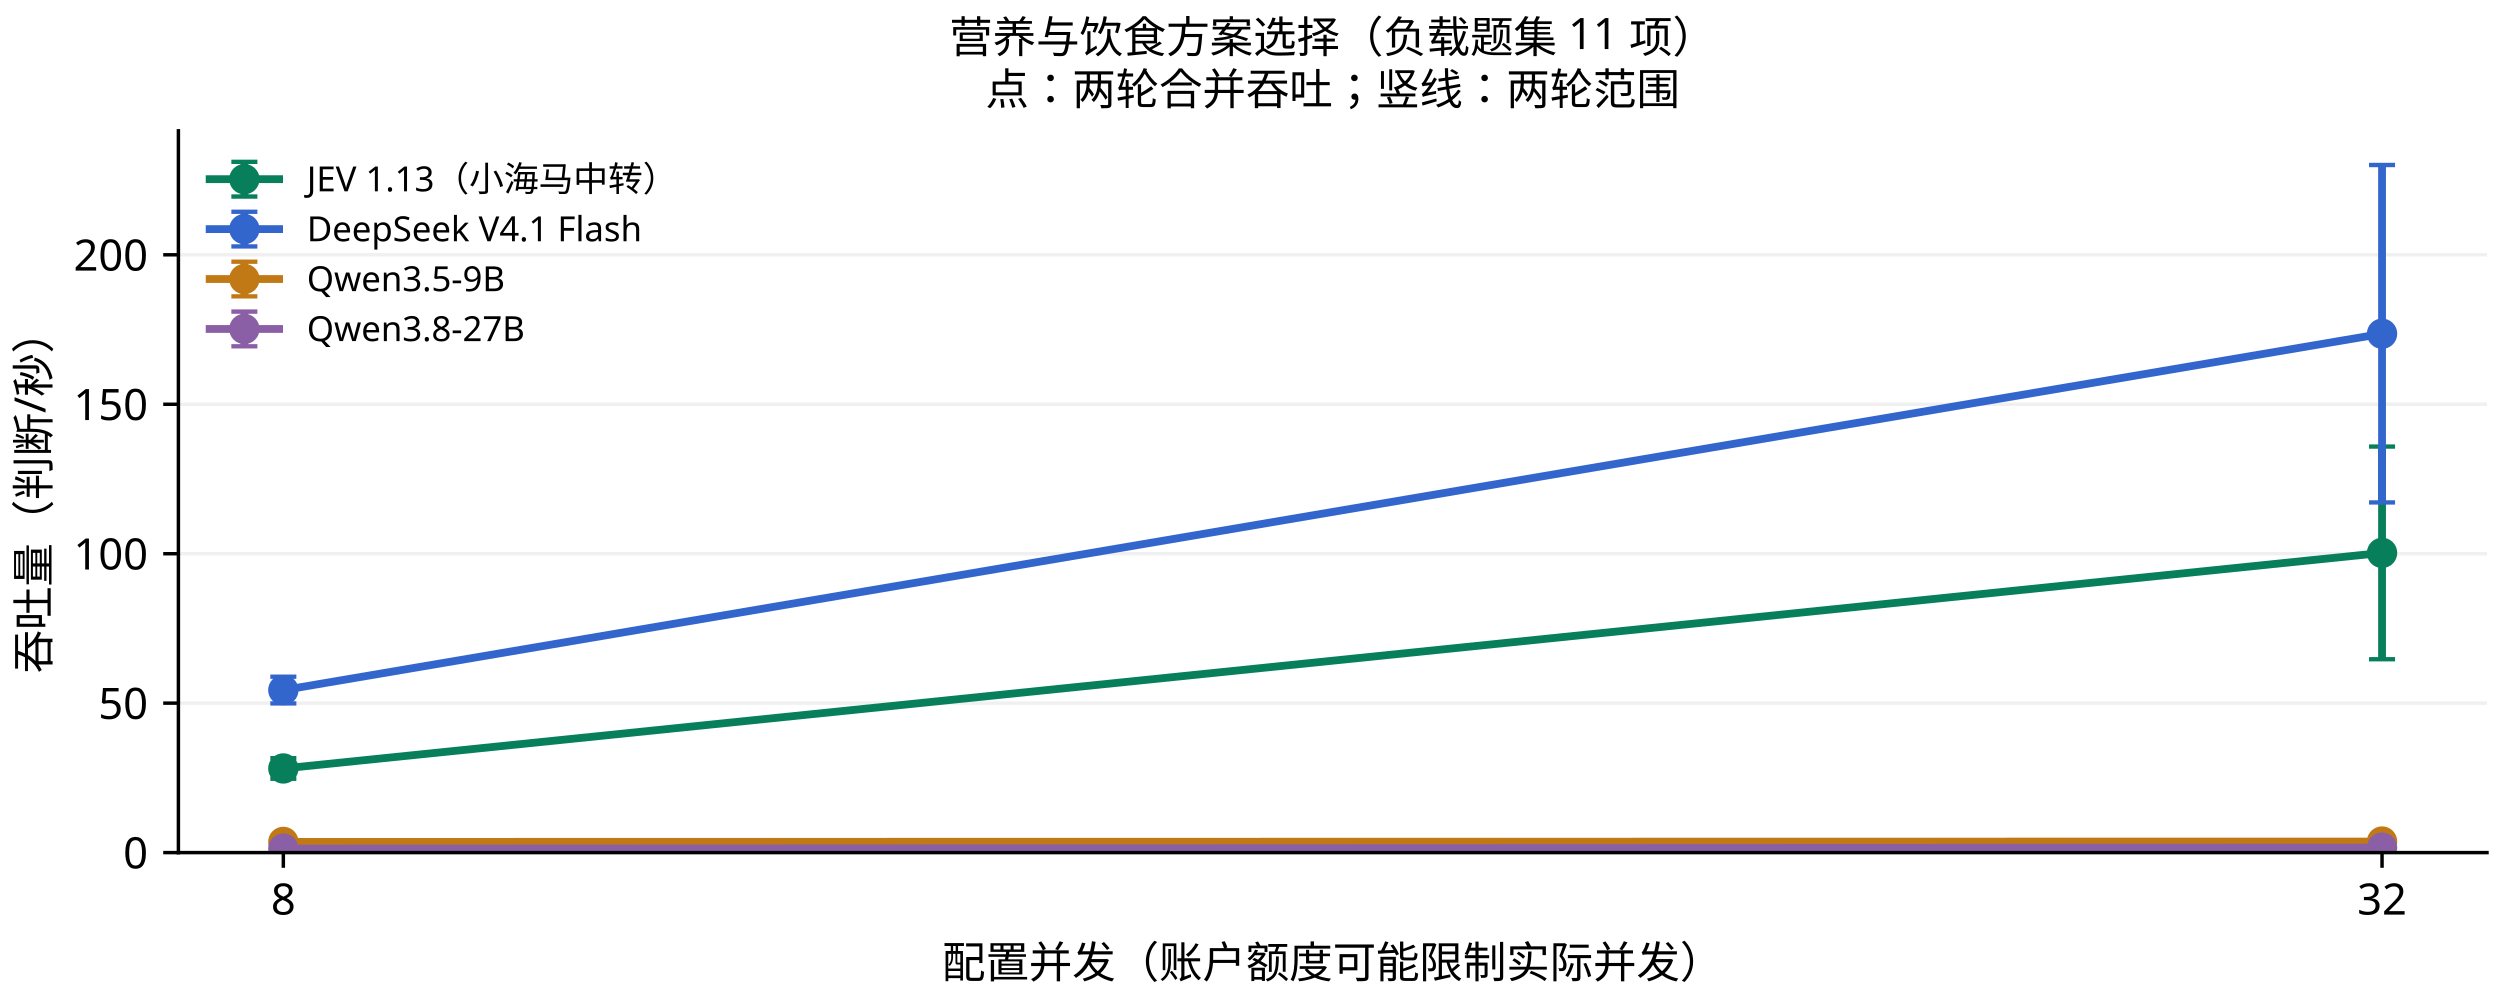
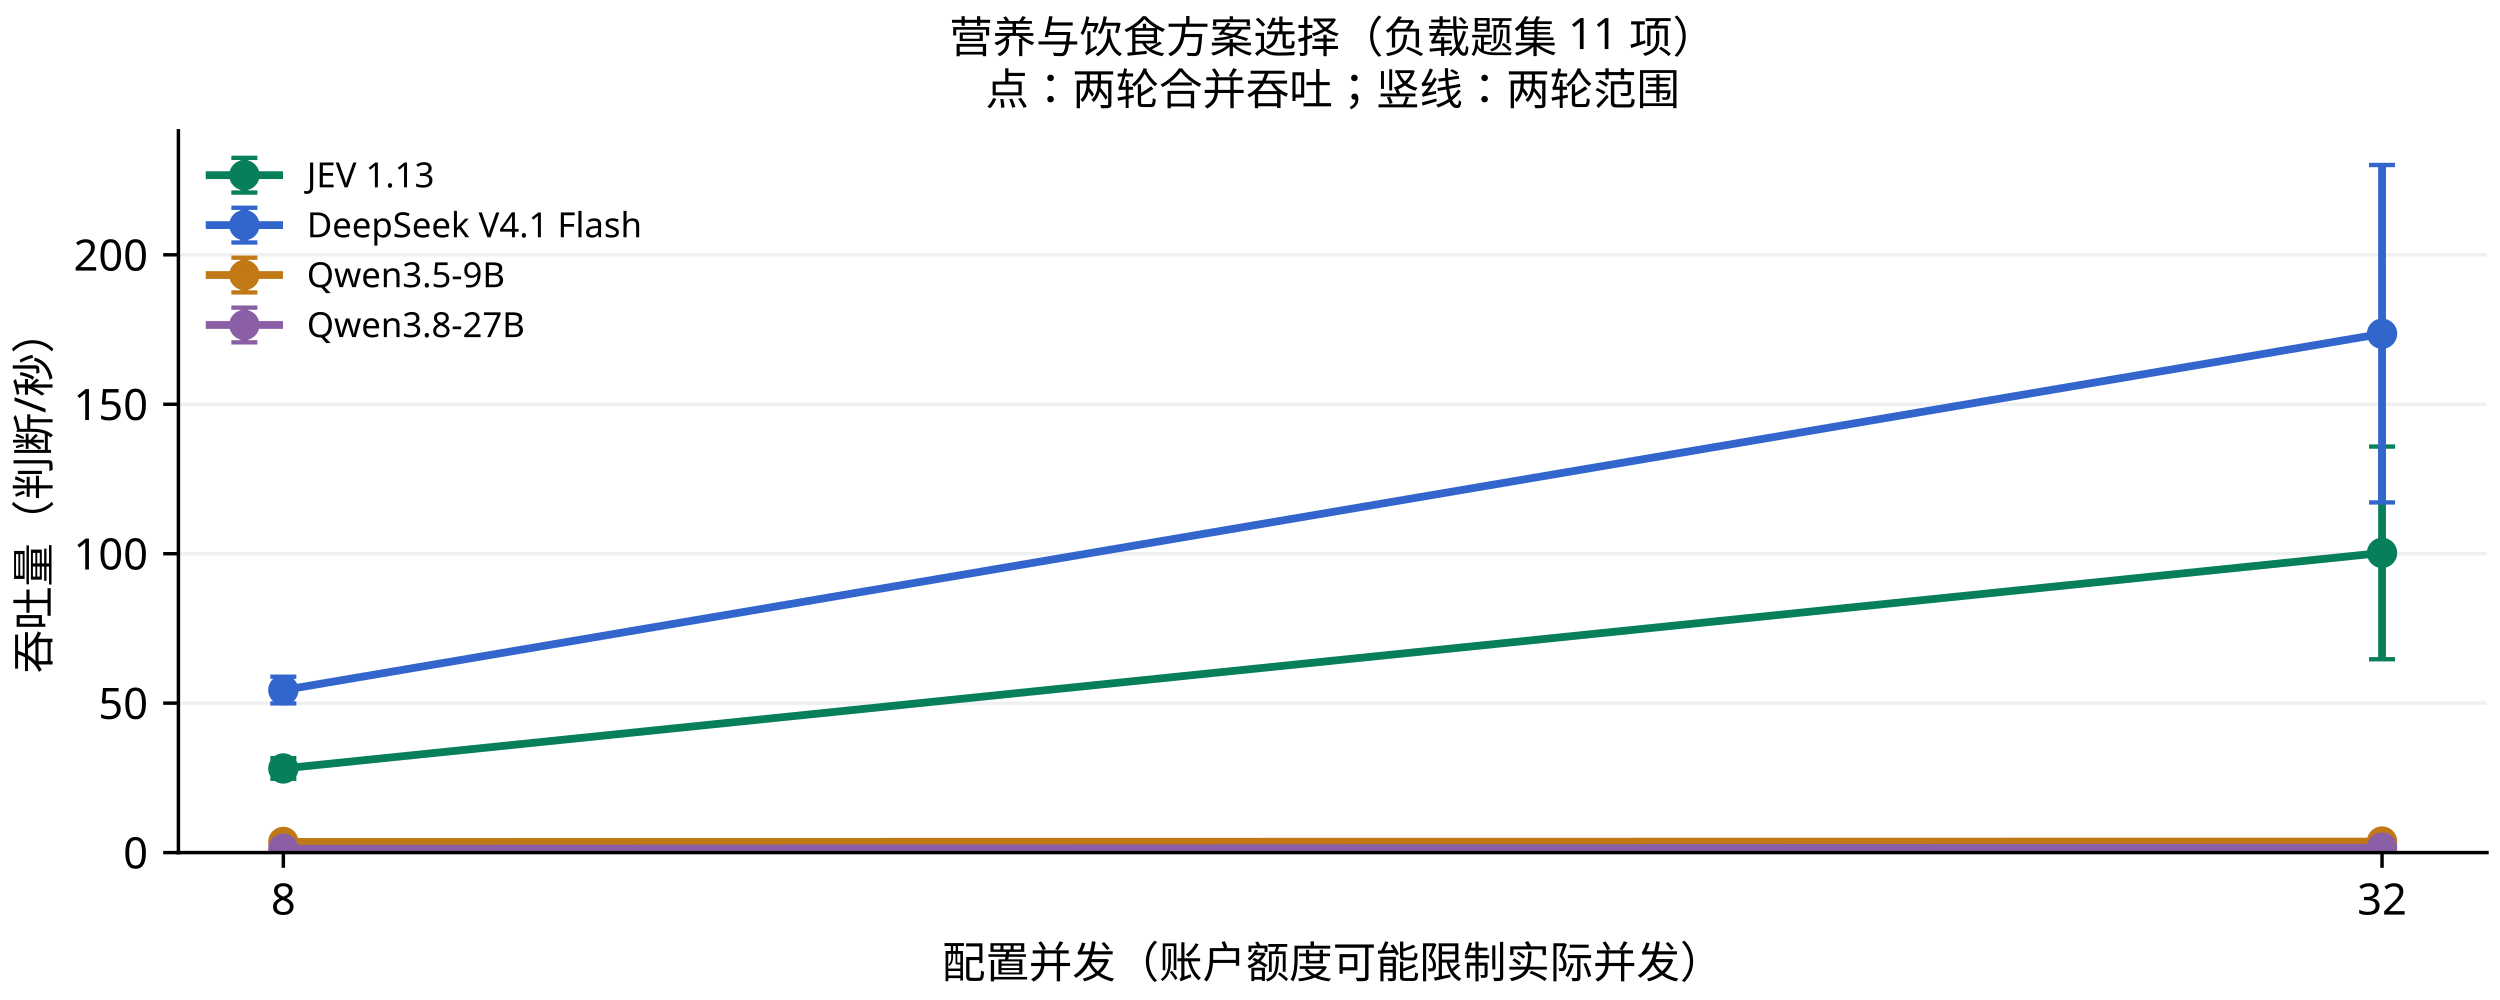
<svg xmlns="http://www.w3.org/2000/svg" xmlns:xlink="http://www.w3.org/1999/xlink" width="576pt" height="230.4pt" viewBox="0 0 576 230.4" version="1.1">
  <defs>
    <style type="text/css">*{stroke-linejoin: round; stroke-linecap: butt}</style>
  </defs>
  <g id="figure_1">
    <g id="patch_1">
      <path d="M 0 230.4 L 576 230.4 L 576 0 L 0 0 z " style="fill: #ffffff" />
    </g>
    <g id="axes_1">
      <g id="patch_2">
        <path d="M 41.103 196.439 L 573 196.439 L 573 30.139 L 41.103 30.139 z " style="fill: #ffffff" />
      </g>
      <g id="matplotlib.axis_1">
        <g id="xtick_1">
          <g id="line2d_1">
            <defs>
-               <path id="m8616c3c7c5" d="M 0 0 L 0 3.5 " style="stroke: #000000; stroke-width: 0.8" />
+               <path id="m007b84c2e1" d="M 0 0 L 0 3.5 " style="stroke: #000000; stroke-width: 0.8" />
            </defs>
            <g>
-               <use xlink:href="#m8616c3c7c5" x="65.28" y="196.439" style="stroke: #000000; stroke-width: 0.8" />
+               <use xlink:href="#m007b84c2e1" x="65.28" y="196.439" style="stroke: #000000; stroke-width: 0.8" />
            </g>
          </g>
          <g id="text_1">
            <text style="font-size: 10px; font-family: 'Arial Unicode MS'; text-anchor: middle" x="65.28" y="210.719" transform="rotate(-0 65.28047 210.7189)">8</text>
          </g>
        </g>
        <g id="xtick_2">
          <g id="line2d_2">
            <g>
-               <use xlink:href="#m8616c3c7c5" x="548.823" y="196.439" style="stroke: #000000; stroke-width: 0.8" />
+               <use xlink:href="#m007b84c2e1" x="548.823" y="196.439" style="stroke: #000000; stroke-width: 0.8" />
            </g>
          </g>
          <g id="text_2">
            <text style="font-size: 10px; font-family: 'Arial Unicode MS'; text-anchor: middle" x="548.823" y="210.719" transform="rotate(-0 548.8227 210.7189)">32</text>
          </g>
        </g>
        <g id="text_3">
          <text style="font-size: 10px; font-family: 'Arial Unicode MS'; text-anchor: middle" x="307.052" y="225.3" transform="rotate(-0 307.0516 225.2998)">配置并发（账户额度可能限制实际并发）</text>
        </g>
      </g>
      <g id="matplotlib.axis_2">
        <g id="ytick_1">
          <g id="line2d_3">
-             <path d="M 41.103 196.439 L 573 196.439 " clip-path="url(#p743c0729a3)" style="fill: none; stroke: #b0b0b0; stroke-opacity: 0.18; stroke-width: 0.8; stroke-linecap: square" />
+             <path d="M 41.103 196.439 L 573 196.439 " clip-path="url(#pa86a36ea9b)" style="fill: none; stroke: #b0b0b0; stroke-opacity: 0.18; stroke-width: 0.8; stroke-linecap: square" />
          </g>
          <g id="line2d_4">
            <defs>
-               <path id="m2d1db69538" d="M 0 0 L -3.5 0 " style="stroke: #000000; stroke-width: 0.8" />
+               <path id="mcd9d02ff5e" d="M 0 0 L -3.5 0 " style="stroke: #000000; stroke-width: 0.8" />
            </defs>
            <g>
-               <use xlink:href="#m2d1db69538" x="41.103" y="196.439" style="stroke: #000000; stroke-width: 0.8" />
+               <use xlink:href="#mcd9d02ff5e" x="41.103" y="196.439" style="stroke: #000000; stroke-width: 0.8" />
            </g>
          </g>
          <g id="text_4">
            <text style="font-size: 10px; font-family: 'Arial Unicode MS'; text-anchor: end" x="34.103" y="200.079" transform="rotate(-0 34.10336 200.0788)">0</text>
          </g>
        </g>
        <g id="ytick_2">
          <g id="line2d_5">
-             <path d="M 41.103 162.007 L 573 162.007 " clip-path="url(#p743c0729a3)" style="fill: none; stroke: #b0b0b0; stroke-opacity: 0.18; stroke-width: 0.8; stroke-linecap: square" />
+             <path d="M 41.103 162.007 L 573 162.007 " clip-path="url(#pa86a36ea9b)" style="fill: none; stroke: #b0b0b0; stroke-opacity: 0.18; stroke-width: 0.8; stroke-linecap: square" />
          </g>
          <g id="line2d_6">
            <g>
-               <use xlink:href="#m2d1db69538" x="41.103" y="162.007" style="stroke: #000000; stroke-width: 0.8" />
+               <use xlink:href="#mcd9d02ff5e" x="41.103" y="162.007" style="stroke: #000000; stroke-width: 0.8" />
            </g>
          </g>
          <g id="text_5">
            <text style="font-size: 10px; font-family: 'Arial Unicode MS'; text-anchor: end" x="34.103" y="165.647" transform="rotate(-0 34.10336 165.6467)">50</text>
          </g>
        </g>
        <g id="ytick_3">
          <g id="line2d_7">
-             <path d="M 41.103 127.575 L 573 127.575 " clip-path="url(#p743c0729a3)" style="fill: none; stroke: #b0b0b0; stroke-opacity: 0.18; stroke-width: 0.8; stroke-linecap: square" />
+             <path d="M 41.103 127.575 L 573 127.575 " clip-path="url(#pa86a36ea9b)" style="fill: none; stroke: #b0b0b0; stroke-opacity: 0.18; stroke-width: 0.8; stroke-linecap: square" />
          </g>
          <g id="line2d_8">
            <g>
-               <use xlink:href="#m2d1db69538" x="41.103" y="127.575" style="stroke: #000000; stroke-width: 0.8" />
+               <use xlink:href="#mcd9d02ff5e" x="41.103" y="127.575" style="stroke: #000000; stroke-width: 0.8" />
            </g>
          </g>
          <g id="text_6">
            <text style="font-size: 10px; font-family: 'Arial Unicode MS'; text-anchor: end" x="34.103" y="131.215" transform="rotate(-0 34.10336 131.2147)">100</text>
          </g>
        </g>
        <g id="ytick_4">
          <g id="line2d_9">
-             <path d="M 41.103 93.142 L 573 93.142 " clip-path="url(#p743c0729a3)" style="fill: none; stroke: #b0b0b0; stroke-opacity: 0.18; stroke-width: 0.8; stroke-linecap: square" />
+             <path d="M 41.103 93.142 L 573 93.142 " clip-path="url(#pa86a36ea9b)" style="fill: none; stroke: #b0b0b0; stroke-opacity: 0.18; stroke-width: 0.8; stroke-linecap: square" />
          </g>
          <g id="line2d_10">
            <g>
-               <use xlink:href="#m2d1db69538" x="41.103" y="93.142" style="stroke: #000000; stroke-width: 0.8" />
+               <use xlink:href="#mcd9d02ff5e" x="41.103" y="93.142" style="stroke: #000000; stroke-width: 0.8" />
            </g>
          </g>
          <g id="text_7">
            <text style="font-size: 10px; font-family: 'Arial Unicode MS'; text-anchor: end" x="34.103" y="96.783" transform="rotate(-0 34.10336 96.78262)">150</text>
          </g>
        </g>
        <g id="ytick_5">
          <g id="line2d_11">
-             <path d="M 41.103 58.71 L 573 58.71 " clip-path="url(#p743c0729a3)" style="fill: none; stroke: #b0b0b0; stroke-opacity: 0.18; stroke-width: 0.8; stroke-linecap: square" />
+             <path d="M 41.103 58.71 L 573 58.71 " clip-path="url(#pa86a36ea9b)" style="fill: none; stroke: #b0b0b0; stroke-opacity: 0.18; stroke-width: 0.8; stroke-linecap: square" />
          </g>
          <g id="line2d_12">
            <g>
-               <use xlink:href="#m2d1db69538" x="41.103" y="58.71" style="stroke: #000000; stroke-width: 0.8" />
+               <use xlink:href="#mcd9d02ff5e" x="41.103" y="58.71" style="stroke: #000000; stroke-width: 0.8" />
            </g>
          </g>
          <g id="text_8">
            <text style="font-size: 10px; font-family: 'Arial Unicode MS'; text-anchor: end" x="34.103" y="62.351" transform="rotate(-0 34.10336 62.35057)">200</text>
          </g>
        </g>
        <g id="text_9">
          <text style="font-size: 10px; font-family: 'Arial Unicode MS'; text-anchor: middle" x="11.321" y="113.289" transform="rotate(-90 11.32055 113.2887)">吞吐量（判断/秒）</text>
        </g>
      </g>
      <g id="LineCollection_1">
-         <path d="M 65.28 179.429 L 65.28 174.678 " clip-path="url(#p743c0729a3)" style="fill: none; stroke: #087f5b; stroke-width: 1.8" />
-         <path d="M 548.823 151.884 L 548.823 102.887 " clip-path="url(#p743c0729a3)" style="fill: none; stroke: #087f5b; stroke-width: 1.8" />
+         <path d="M 65.28 179.429 L 65.28 174.678 " clip-path="url(#pa86a36ea9b)" style="fill: none; stroke: #087f5b; stroke-width: 1.8" />
+         <path d="M 548.823 151.884 L 548.823 102.887 " clip-path="url(#pa86a36ea9b)" style="fill: none; stroke: #087f5b; stroke-width: 1.8" />
      </g>
      <g id="line2d_13">
        <defs>
-           <path id="m72b08a9f8a" d="M 3 0 L -3 -0 " style="stroke: #087f5b" />
-         </defs>
-         <g clip-path="url(#p743c0729a3)">
-           <use xlink:href="#m72b08a9f8a" x="65.28" y="179.429" style="fill: #087f5b; stroke: #087f5b" />
-           <use xlink:href="#m72b08a9f8a" x="548.823" y="151.884" style="fill: #087f5b; stroke: #087f5b" />
+           <path id="mb35d6cfde1" d="M 3 0 L -3 -0 " style="stroke: #087f5b" />
+         </defs>
+         <g clip-path="url(#pa86a36ea9b)">
+           <use xlink:href="#mb35d6cfde1" x="65.28" y="179.429" style="fill: #087f5b; stroke: #087f5b" />
+           <use xlink:href="#mb35d6cfde1" x="548.823" y="151.884" style="fill: #087f5b; stroke: #087f5b" />
        </g>
      </g>
      <g id="line2d_14">
-         <g clip-path="url(#p743c0729a3)">
-           <use xlink:href="#m72b08a9f8a" x="65.28" y="174.678" style="fill: #087f5b; stroke: #087f5b" />
-           <use xlink:href="#m72b08a9f8a" x="548.823" y="102.887" style="fill: #087f5b; stroke: #087f5b" />
+         <g clip-path="url(#pa86a36ea9b)">
+           <use xlink:href="#mb35d6cfde1" x="65.28" y="174.678" style="fill: #087f5b; stroke: #087f5b" />
+           <use xlink:href="#mb35d6cfde1" x="548.823" y="102.887" style="fill: #087f5b; stroke: #087f5b" />
        </g>
      </g>
      <g id="LineCollection_2">
-         <path d="M 65.28 162.075 L 65.28 155.912 " clip-path="url(#p743c0729a3)" style="fill: none; stroke: #3366cc; stroke-width: 1.8" />
-         <path d="M 548.823 115.764 L 548.823 38.017 " clip-path="url(#p743c0729a3)" style="fill: none; stroke: #3366cc; stroke-width: 1.8" />
+         <path d="M 65.28 162.075 L 65.28 155.912 " clip-path="url(#pa86a36ea9b)" style="fill: none; stroke: #3366cc; stroke-width: 1.8" />
+         <path d="M 548.823 115.764 L 548.823 38.017 " clip-path="url(#pa86a36ea9b)" style="fill: none; stroke: #3366cc; stroke-width: 1.8" />
      </g>
      <g id="line2d_15">
        <defs>
-           <path id="m3bf84e6c68" d="M 3 0 L -3 -0 " style="stroke: #3366cc" />
-         </defs>
-         <g clip-path="url(#p743c0729a3)">
-           <use xlink:href="#m3bf84e6c68" x="65.28" y="162.075" style="fill: #3366cc; stroke: #3366cc" />
-           <use xlink:href="#m3bf84e6c68" x="548.823" y="115.764" style="fill: #3366cc; stroke: #3366cc" />
+           <path id="m9c96216c51" d="M 3 0 L -3 -0 " style="stroke: #3366cc" />
+         </defs>
+         <g clip-path="url(#pa86a36ea9b)">
+           <use xlink:href="#m9c96216c51" x="65.28" y="162.075" style="fill: #3366cc; stroke: #3366cc" />
+           <use xlink:href="#m9c96216c51" x="548.823" y="115.764" style="fill: #3366cc; stroke: #3366cc" />
        </g>
      </g>
      <g id="line2d_16">
-         <g clip-path="url(#p743c0729a3)">
-           <use xlink:href="#m3bf84e6c68" x="65.28" y="155.912" style="fill: #3366cc; stroke: #3366cc" />
-           <use xlink:href="#m3bf84e6c68" x="548.823" y="38.017" style="fill: #3366cc; stroke: #3366cc" />
+         <g clip-path="url(#pa86a36ea9b)">
+           <use xlink:href="#m9c96216c51" x="65.28" y="155.912" style="fill: #3366cc; stroke: #3366cc" />
+           <use xlink:href="#m9c96216c51" x="548.823" y="38.017" style="fill: #3366cc; stroke: #3366cc" />
        </g>
      </g>
      <g id="LineCollection_3">
-         <path d="M 65.28 194.063 L 65.28 193.891 " clip-path="url(#p743c0729a3)" style="fill: none; stroke: #c07914; stroke-width: 1.8" />
-         <path d="M 548.823 193.891 L 548.823 193.891 " clip-path="url(#p743c0729a3)" style="fill: none; stroke: #c07914; stroke-width: 1.8" />
+         <path d="M 65.28 194.063 L 65.28 193.891 " clip-path="url(#pa86a36ea9b)" style="fill: none; stroke: #c07914; stroke-width: 1.8" />
+         <path d="M 548.823 193.891 L 548.823 193.891 " clip-path="url(#pa86a36ea9b)" style="fill: none; stroke: #c07914; stroke-width: 1.8" />
      </g>
      <g id="line2d_17">
        <defs>
-           <path id="mc51291a654" d="M 3 0 L -3 -0 " style="stroke: #c07914" />
-         </defs>
-         <g clip-path="url(#p743c0729a3)">
-           <use xlink:href="#mc51291a654" x="65.28" y="194.063" style="fill: #c07914; stroke: #c07914" />
-           <use xlink:href="#mc51291a654" x="548.823" y="193.891" style="fill: #c07914; stroke: #c07914" />
+           <path id="m5a6247e4f2" d="M 3 0 L -3 -0 " style="stroke: #c07914" />
+         </defs>
+         <g clip-path="url(#pa86a36ea9b)">
+           <use xlink:href="#m5a6247e4f2" x="65.28" y="194.063" style="fill: #c07914; stroke: #c07914" />
+           <use xlink:href="#m5a6247e4f2" x="548.823" y="193.891" style="fill: #c07914; stroke: #c07914" />
        </g>
      </g>
      <g id="line2d_18">
-         <g clip-path="url(#p743c0729a3)">
-           <use xlink:href="#mc51291a654" x="65.28" y="193.891" style="fill: #c07914; stroke: #c07914" />
-           <use xlink:href="#mc51291a654" x="548.823" y="193.891" style="fill: #c07914; stroke: #c07914" />
+         <g clip-path="url(#pa86a36ea9b)">
+           <use xlink:href="#m5a6247e4f2" x="65.28" y="193.891" style="fill: #c07914; stroke: #c07914" />
+           <use xlink:href="#m5a6247e4f2" x="548.823" y="193.891" style="fill: #c07914; stroke: #c07914" />
        </g>
      </g>
      <g id="LineCollection_4">
-         <path d="M 65.28 195.578 L 65.28 195.475 " clip-path="url(#p743c0729a3)" style="fill: none; stroke: #8b5fa6; stroke-width: 1.8" />
-         <path d="M 548.823 195.406 L 548.823 195.199 " clip-path="url(#p743c0729a3)" style="fill: none; stroke: #8b5fa6; stroke-width: 1.8" />
+         <path d="M 65.28 195.578 L 65.28 195.475 " clip-path="url(#pa86a36ea9b)" style="fill: none; stroke: #8b5fa6; stroke-width: 1.8" />
+         <path d="M 548.823 195.406 L 548.823 195.199 " clip-path="url(#pa86a36ea9b)" style="fill: none; stroke: #8b5fa6; stroke-width: 1.8" />
      </g>
      <g id="line2d_19">
        <defs>
-           <path id="meb1514a188" d="M 3 0 L -3 -0 " style="stroke: #8b5fa6" />
-         </defs>
-         <g clip-path="url(#p743c0729a3)">
-           <use xlink:href="#meb1514a188" x="65.28" y="195.578" style="fill: #8b5fa6; stroke: #8b5fa6" />
-           <use xlink:href="#meb1514a188" x="548.823" y="195.406" style="fill: #8b5fa6; stroke: #8b5fa6" />
+           <path id="mc8ea4b7710" d="M 3 0 L -3 -0 " style="stroke: #8b5fa6" />
+         </defs>
+         <g clip-path="url(#pa86a36ea9b)">
+           <use xlink:href="#mc8ea4b7710" x="65.28" y="195.578" style="fill: #8b5fa6; stroke: #8b5fa6" />
+           <use xlink:href="#mc8ea4b7710" x="548.823" y="195.406" style="fill: #8b5fa6; stroke: #8b5fa6" />
        </g>
      </g>
      <g id="line2d_20">
-         <g clip-path="url(#p743c0729a3)">
-           <use xlink:href="#meb1514a188" x="65.28" y="195.475" style="fill: #8b5fa6; stroke: #8b5fa6" />
-           <use xlink:href="#meb1514a188" x="548.823" y="195.199" style="fill: #8b5fa6; stroke: #8b5fa6" />
+         <g clip-path="url(#pa86a36ea9b)">
+           <use xlink:href="#mc8ea4b7710" x="65.28" y="195.475" style="fill: #8b5fa6; stroke: #8b5fa6" />
+           <use xlink:href="#mc8ea4b7710" x="548.823" y="195.199" style="fill: #8b5fa6; stroke: #8b5fa6" />
        </g>
      </g>
      <g id="line2d_21">
-         <path d="M 65.28 177.053 L 548.823 127.385 " clip-path="url(#p743c0729a3)" style="fill: none; stroke: #087f5b; stroke-width: 1.8; stroke-linecap: square" />
-         <defs>
-           <path id="m45aceaff79" d="M 0 3 C 0.796 3 1.559 2.684 2.121 2.121 C 2.684 1.559 3 0.796 3 0 C 3 -0.796 2.684 -1.559 2.121 -2.121 C 1.559 -2.684 0.796 -3 0 -3 C -0.796 -3 -1.559 -2.684 -2.121 -2.121 C -2.684 -1.559 -3 -0.796 -3 0 C -3 0.796 -2.684 1.559 -2.121 2.121 C -1.559 2.684 -0.796 3 0 3 z " style="stroke: #087f5b" />
-         </defs>
-         <g clip-path="url(#p743c0729a3)">
-           <use xlink:href="#m45aceaff79" x="65.28" y="177.053" style="fill: #087f5b; stroke: #087f5b" />
-           <use xlink:href="#m45aceaff79" x="548.823" y="127.385" style="fill: #087f5b; stroke: #087f5b" />
+         <path d="M 65.28 177.053 L 548.823 127.385 " clip-path="url(#pa86a36ea9b)" style="fill: none; stroke: #087f5b; stroke-width: 1.8; stroke-linecap: square" />
+         <defs>
+           <path id="m9ca8cce765" d="M 0 3 C 0.796 3 1.559 2.684 2.121 2.121 C 2.684 1.559 3 0.796 3 0 C 3 -0.796 2.684 -1.559 2.121 -2.121 C 1.559 -2.684 0.796 -3 0 -3 C -0.796 -3 -1.559 -2.684 -2.121 -2.121 C -2.684 -1.559 -3 -0.796 -3 0 C -3 0.796 -2.684 1.559 -2.121 2.121 C -1.559 2.684 -0.796 3 0 3 z " style="stroke: #087f5b" />
+         </defs>
+         <g clip-path="url(#pa86a36ea9b)">
+           <use xlink:href="#m9ca8cce765" x="65.28" y="177.053" style="fill: #087f5b; stroke: #087f5b" />
+           <use xlink:href="#m9ca8cce765" x="548.823" y="127.385" style="fill: #087f5b; stroke: #087f5b" />
        </g>
      </g>
      <g id="line2d_22">
-         <path d="M 65.28 158.994 L 548.823 76.891 " clip-path="url(#p743c0729a3)" style="fill: none; stroke: #3366cc; stroke-width: 1.8; stroke-linecap: square" />
-         <defs>
-           <path id="m22e43af116" d="M 0 3 C 0.796 3 1.559 2.684 2.121 2.121 C 2.684 1.559 3 0.796 3 0 C 3 -0.796 2.684 -1.559 2.121 -2.121 C 1.559 -2.684 0.796 -3 0 -3 C -0.796 -3 -1.559 -2.684 -2.121 -2.121 C -2.684 -1.559 -3 -0.796 -3 0 C -3 0.796 -2.684 1.559 -2.121 2.121 C -1.559 2.684 -0.796 3 0 3 z " style="stroke: #3366cc" />
-         </defs>
-         <g clip-path="url(#p743c0729a3)">
-           <use xlink:href="#m22e43af116" x="65.28" y="158.994" style="fill: #3366cc; stroke: #3366cc" />
-           <use xlink:href="#m22e43af116" x="548.823" y="76.891" style="fill: #3366cc; stroke: #3366cc" />
+         <path d="M 65.28 158.994 L 548.823 76.891 " clip-path="url(#pa86a36ea9b)" style="fill: none; stroke: #3366cc; stroke-width: 1.8; stroke-linecap: square" />
+         <defs>
+           <path id="m0f892ff716" d="M 0 3 C 0.796 3 1.559 2.684 2.121 2.121 C 2.684 1.559 3 0.796 3 0 C 3 -0.796 2.684 -1.559 2.121 -2.121 C 1.559 -2.684 0.796 -3 0 -3 C -0.796 -3 -1.559 -2.684 -2.121 -2.121 C -2.684 -1.559 -3 -0.796 -3 0 C -3 0.796 -2.684 1.559 -2.121 2.121 C -1.559 2.684 -0.796 3 0 3 z " style="stroke: #3366cc" />
+         </defs>
+         <g clip-path="url(#pa86a36ea9b)">
+           <use xlink:href="#m0f892ff716" x="65.28" y="158.994" style="fill: #3366cc; stroke: #3366cc" />
+           <use xlink:href="#m0f892ff716" x="548.823" y="76.891" style="fill: #3366cc; stroke: #3366cc" />
        </g>
      </g>
      <g id="line2d_23">
-         <path d="M 65.28 193.977 L 548.823 193.891 " clip-path="url(#p743c0729a3)" style="fill: none; stroke: #c07914; stroke-width: 1.8; stroke-linecap: square" />
-         <defs>
-           <path id="m1899444dc2" d="M 0 3 C 0.796 3 1.559 2.684 2.121 2.121 C 2.684 1.559 3 0.796 3 0 C 3 -0.796 2.684 -1.559 2.121 -2.121 C 1.559 -2.684 0.796 -3 0 -3 C -0.796 -3 -1.559 -2.684 -2.121 -2.121 C -2.684 -1.559 -3 -0.796 -3 0 C -3 0.796 -2.684 1.559 -2.121 2.121 C -1.559 2.684 -0.796 3 0 3 z " style="stroke: #c07914" />
-         </defs>
-         <g clip-path="url(#p743c0729a3)">
-           <use xlink:href="#m1899444dc2" x="65.28" y="193.977" style="fill: #c07914; stroke: #c07914" />
-           <use xlink:href="#m1899444dc2" x="548.823" y="193.891" style="fill: #c07914; stroke: #c07914" />
+         <path d="M 65.28 193.977 L 548.823 193.891 " clip-path="url(#pa86a36ea9b)" style="fill: none; stroke: #c07914; stroke-width: 1.8; stroke-linecap: square" />
+         <defs>
+           <path id="mfb0651949e" d="M 0 3 C 0.796 3 1.559 2.684 2.121 2.121 C 2.684 1.559 3 0.796 3 0 C 3 -0.796 2.684 -1.559 2.121 -2.121 C 1.559 -2.684 0.796 -3 0 -3 C -0.796 -3 -1.559 -2.684 -2.121 -2.121 C -2.684 -1.559 -3 -0.796 -3 0 C -3 0.796 -2.684 1.559 -2.121 2.121 C -1.559 2.684 -0.796 3 0 3 z " style="stroke: #c07914" />
+         </defs>
+         <g clip-path="url(#pa86a36ea9b)">
+           <use xlink:href="#mfb0651949e" x="65.28" y="193.977" style="fill: #c07914; stroke: #c07914" />
+           <use xlink:href="#mfb0651949e" x="548.823" y="193.891" style="fill: #c07914; stroke: #c07914" />
        </g>
      </g>
      <g id="line2d_24">
-         <path d="M 65.28 195.526 L 548.823 195.302 " clip-path="url(#p743c0729a3)" style="fill: none; stroke: #8b5fa6; stroke-width: 1.8; stroke-linecap: square" />
-         <defs>
-           <path id="mae692e27cb" d="M 0 3 C 0.796 3 1.559 2.684 2.121 2.121 C 2.684 1.559 3 0.796 3 0 C 3 -0.796 2.684 -1.559 2.121 -2.121 C 1.559 -2.684 0.796 -3 0 -3 C -0.796 -3 -1.559 -2.684 -2.121 -2.121 C -2.684 -1.559 -3 -0.796 -3 0 C -3 0.796 -2.684 1.559 -2.121 2.121 C -1.559 2.684 -0.796 3 0 3 z " style="stroke: #8b5fa6" />
-         </defs>
-         <g clip-path="url(#p743c0729a3)">
-           <use xlink:href="#mae692e27cb" x="65.28" y="195.526" style="fill: #8b5fa6; stroke: #8b5fa6" />
-           <use xlink:href="#mae692e27cb" x="548.823" y="195.302" style="fill: #8b5fa6; stroke: #8b5fa6" />
+         <path d="M 65.28 195.526 L 548.823 195.302 " clip-path="url(#pa86a36ea9b)" style="fill: none; stroke: #8b5fa6; stroke-width: 1.8; stroke-linecap: square" />
+         <defs>
+           <path id="m013854f82e" d="M 0 3 C 0.796 3 1.559 2.684 2.121 2.121 C 2.684 1.559 3 0.796 3 0 C 3 -0.796 2.684 -1.559 2.121 -2.121 C 1.559 -2.684 0.796 -3 0 -3 C -0.796 -3 -1.559 -2.684 -2.121 -2.121 C -2.684 -1.559 -3 -0.796 -3 0 C -3 0.796 -2.684 1.559 -2.121 2.121 C -1.559 2.684 -0.796 3 0 3 z " style="stroke: #8b5fa6" />
+         </defs>
+         <g clip-path="url(#pa86a36ea9b)">
+           <use xlink:href="#m013854f82e" x="65.28" y="195.526" style="fill: #8b5fa6; stroke: #8b5fa6" />
+           <use xlink:href="#m013854f82e" x="548.823" y="195.302" style="fill: #8b5fa6; stroke: #8b5fa6" />
        </g>
      </g>
      <g id="patch_3">
        <path d="M 41.103 196.439 L 41.103 30.139 " style="fill: none; stroke: #000000; stroke-width: 0.8; stroke-linejoin: miter; stroke-linecap: square" />
      </g>
      <g id="patch_4">
        <path d="M 41.103 196.439 L 573 196.439 " style="fill: none; stroke: #000000; stroke-width: 0.8; stroke-linejoin: miter; stroke-linecap: square" />
      </g>
      <g id="text_10">
        <text style="font-size: 10px; font-family: 'Arial Unicode MS'" transform="translate(218.7125 12.13129)">营养与饮食方案选择（负载题集 11 项）</text>
        <text style="font-size: 10px; font-family: 'Arial Unicode MS'" transform="translate(227.0516 24.13872)">点：两轮合并吞吐；竖线：两轮范围</text>
      </g>
      <g id="legend_1">
        <g id="LineCollection_5">
-           <path d="M 56.303 45.281 L 56.303 37.281 " style="fill: none; stroke: #087f5b; stroke-width: 1.8" />
+           <path d="M 56.303 44.363 L 56.303 36.363 " style="fill: none; stroke: #087f5b; stroke-width: 1.8" />
        </g>
        <g id="line2d_25">
          <g>
-             <use xlink:href="#m72b08a9f8a" x="56.303" y="45.281" style="fill: #087f5b; stroke: #087f5b" />
+             <use xlink:href="#mb35d6cfde1" x="56.303" y="44.363" style="fill: #087f5b; stroke: #087f5b" />
          </g>
        </g>
        <g id="line2d_26">
          <g>
-             <use xlink:href="#m72b08a9f8a" x="56.303" y="37.281" style="fill: #087f5b; stroke: #087f5b" />
+             <use xlink:href="#mb35d6cfde1" x="56.303" y="36.363" style="fill: #087f5b; stroke: #087f5b" />
          </g>
        </g>
        <g id="line2d_27">
-           <path d="M 48.303 41.281 L 64.303 41.281 " style="fill: none; stroke: #087f5b; stroke-width: 1.8; stroke-linecap: square" />
+           <path d="M 48.303 40.363 L 64.303 40.363 " style="fill: none; stroke: #087f5b; stroke-width: 1.8; stroke-linecap: square" />
        </g>
        <g id="line2d_28">
          <g>
-             <use xlink:href="#m45aceaff79" x="56.303" y="41.281" style="fill: #087f5b; stroke: #087f5b" />
+             <use xlink:href="#m9ca8cce765" x="56.303" y="40.363" style="fill: #087f5b; stroke: #087f5b" />
          </g>
        </g>
        <g id="text_11">
-           <text style="font-size: 8px; font-family: 'Arial Unicode MS'; text-anchor: start" x="70.703" y="44.081" transform="rotate(-0 70.70337 44.08122)">JEV 1.13（小海马中转）</text>
+           <text style="font-size: 8px; font-family: 'Arial Unicode MS'; text-anchor: start" x="70.703" y="43.163" transform="rotate(-0 70.70337 43.16293)">JEV 1.13</text>
        </g>
        <g id="LineCollection_6">
-           <path d="M 56.303 56.785 L 56.303 48.785 " style="fill: none; stroke: #3366cc; stroke-width: 1.8" />
+           <path d="M 56.303 55.867 L 56.303 47.867 " style="fill: none; stroke: #3366cc; stroke-width: 1.8" />
        </g>
        <g id="line2d_29">
          <g>
-             <use xlink:href="#m3bf84e6c68" x="56.303" y="56.785" style="fill: #3366cc; stroke: #3366cc" />
+             <use xlink:href="#m9c96216c51" x="56.303" y="55.867" style="fill: #3366cc; stroke: #3366cc" />
          </g>
        </g>
        <g id="line2d_30">
          <g>
-             <use xlink:href="#m3bf84e6c68" x="56.303" y="48.785" style="fill: #3366cc; stroke: #3366cc" />
+             <use xlink:href="#m9c96216c51" x="56.303" y="47.867" style="fill: #3366cc; stroke: #3366cc" />
          </g>
        </g>
        <g id="line2d_31">
-           <path d="M 48.303 52.785 L 64.303 52.785 " style="fill: none; stroke: #3366cc; stroke-width: 1.8; stroke-linecap: square" />
+           <path d="M 48.303 51.867 L 64.303 51.867 " style="fill: none; stroke: #3366cc; stroke-width: 1.8; stroke-linecap: square" />
        </g>
        <g id="line2d_32">
          <g>
-             <use xlink:href="#m22e43af116" x="56.303" y="52.785" style="fill: #3366cc; stroke: #3366cc" />
+             <use xlink:href="#m0f892ff716" x="56.303" y="51.867" style="fill: #3366cc; stroke: #3366cc" />
          </g>
        </g>
        <g id="text_12">
-           <text style="font-size: 8px; font-family: 'Arial Unicode MS'; text-anchor: start" x="70.703" y="55.585" transform="rotate(-0 70.70337 55.58543)">DeepSeek V4.1 Flash</text>
+           <text style="font-size: 8px; font-family: 'Arial Unicode MS'; text-anchor: start" x="70.703" y="54.667" transform="rotate(-0 70.70337 54.66684)">DeepSeek V4.1 Flash</text>
        </g>
        <g id="LineCollection_7">
-           <path d="M 56.303 68.289 L 56.303 60.289 " style="fill: none; stroke: #c07914; stroke-width: 1.8" />
+           <path d="M 56.303 67.371 L 56.303 59.371 " style="fill: none; stroke: #c07914; stroke-width: 1.8" />
        </g>
        <g id="line2d_33">
          <g>
-             <use xlink:href="#mc51291a654" x="56.303" y="68.289" style="fill: #c07914; stroke: #c07914" />
+             <use xlink:href="#m5a6247e4f2" x="56.303" y="67.371" style="fill: #c07914; stroke: #c07914" />
          </g>
        </g>
        <g id="line2d_34">
          <g>
-             <use xlink:href="#mc51291a654" x="56.303" y="60.289" style="fill: #c07914; stroke: #c07914" />
+             <use xlink:href="#m5a6247e4f2" x="56.303" y="59.371" style="fill: #c07914; stroke: #c07914" />
          </g>
        </g>
        <g id="line2d_35">
-           <path d="M 48.303 64.289 L 64.303 64.289 " style="fill: none; stroke: #c07914; stroke-width: 1.8; stroke-linecap: square" />
+           <path d="M 48.303 63.371 L 64.303 63.371 " style="fill: none; stroke: #c07914; stroke-width: 1.8; stroke-linecap: square" />
        </g>
        <g id="line2d_36">
          <g>
-             <use xlink:href="#m1899444dc2" x="56.303" y="64.289" style="fill: #c07914; stroke: #c07914" />
+             <use xlink:href="#mfb0651949e" x="56.303" y="63.371" style="fill: #c07914; stroke: #c07914" />
          </g>
        </g>
        <g id="text_13">
-           <text style="font-size: 8px; font-family: 'Arial Unicode MS'; text-anchor: start" x="70.703" y="67.089" transform="rotate(-0 70.70337 67.08934)">Qwen3.5-9B</text>
+           <text style="font-size: 8px; font-family: 'Arial Unicode MS'; text-anchor: start" x="70.703" y="66.171" transform="rotate(-0 70.70337 66.17075)">Qwen3.5-9B</text>
        </g>
        <g id="LineCollection_8">
-           <path d="M 56.303 79.793 L 56.303 71.793 " style="fill: none; stroke: #8b5fa6; stroke-width: 1.8" />
+           <path d="M 56.303 78.875 L 56.303 70.875 " style="fill: none; stroke: #8b5fa6; stroke-width: 1.8" />
        </g>
        <g id="line2d_37">
          <g>
-             <use xlink:href="#meb1514a188" x="56.303" y="79.793" style="fill: #8b5fa6; stroke: #8b5fa6" />
+             <use xlink:href="#mc8ea4b7710" x="56.303" y="78.875" style="fill: #8b5fa6; stroke: #8b5fa6" />
          </g>
        </g>
        <g id="line2d_38">
          <g>
-             <use xlink:href="#meb1514a188" x="56.303" y="71.793" style="fill: #8b5fa6; stroke: #8b5fa6" />
+             <use xlink:href="#mc8ea4b7710" x="56.303" y="70.875" style="fill: #8b5fa6; stroke: #8b5fa6" />
          </g>
        </g>
        <g id="line2d_39">
-           <path d="M 48.303 75.793 L 64.303 75.793 " style="fill: none; stroke: #8b5fa6; stroke-width: 1.8; stroke-linecap: square" />
+           <path d="M 48.303 74.875 L 64.303 74.875 " style="fill: none; stroke: #8b5fa6; stroke-width: 1.8; stroke-linecap: square" />
        </g>
        <g id="line2d_40">
          <g>
-             <use xlink:href="#mae692e27cb" x="56.303" y="75.793" style="fill: #8b5fa6; stroke: #8b5fa6" />
+             <use xlink:href="#m013854f82e" x="56.303" y="74.875" style="fill: #8b5fa6; stroke: #8b5fa6" />
          </g>
        </g>
        <g id="text_14">
-           <text style="font-size: 8px; font-family: 'Arial Unicode MS'; text-anchor: start" x="70.703" y="78.593" transform="rotate(-0 70.70337 78.59325)">Qwen3.8-27B</text>
+           <text style="font-size: 8px; font-family: 'Arial Unicode MS'; text-anchor: start" x="70.703" y="77.675" transform="rotate(-0 70.70337 77.67465)">Qwen3.8-27B</text>
        </g>
      </g>
    </g>
  </g>
  <defs>
-     <clipPath id="p743c0729a3">
+     <clipPath id="pa86a36ea9b">
      <rect x="41.103" y="30.139" width="531.896" height="166.3" />
    </clipPath>
  </defs>
</svg>
